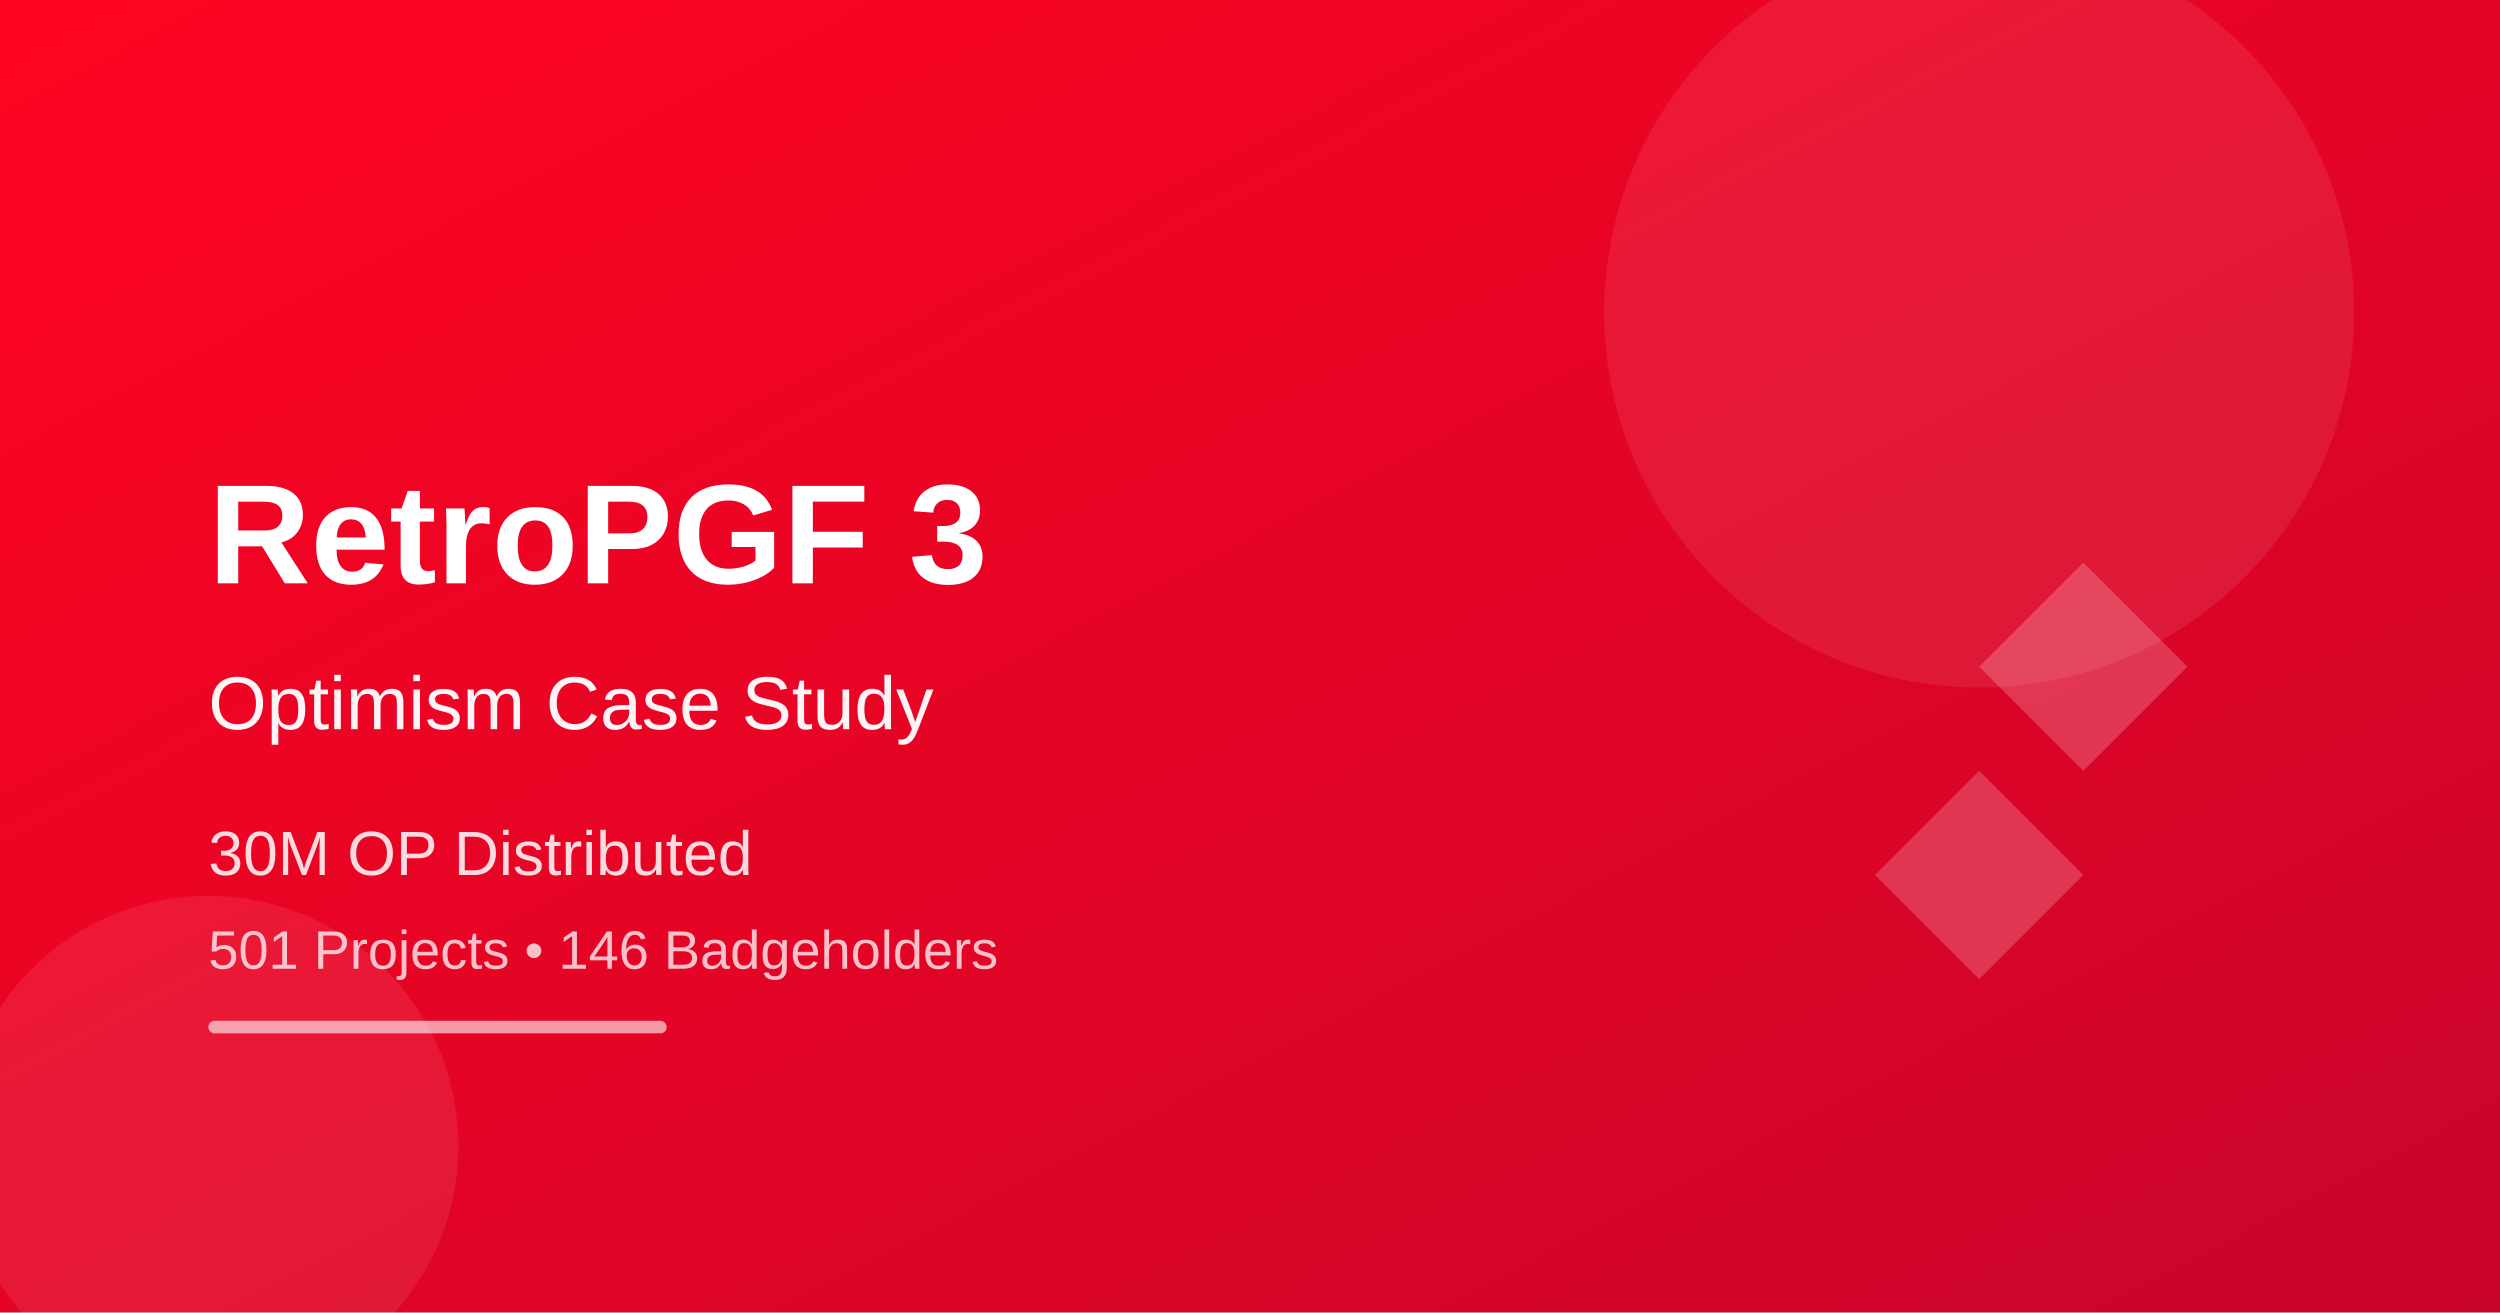
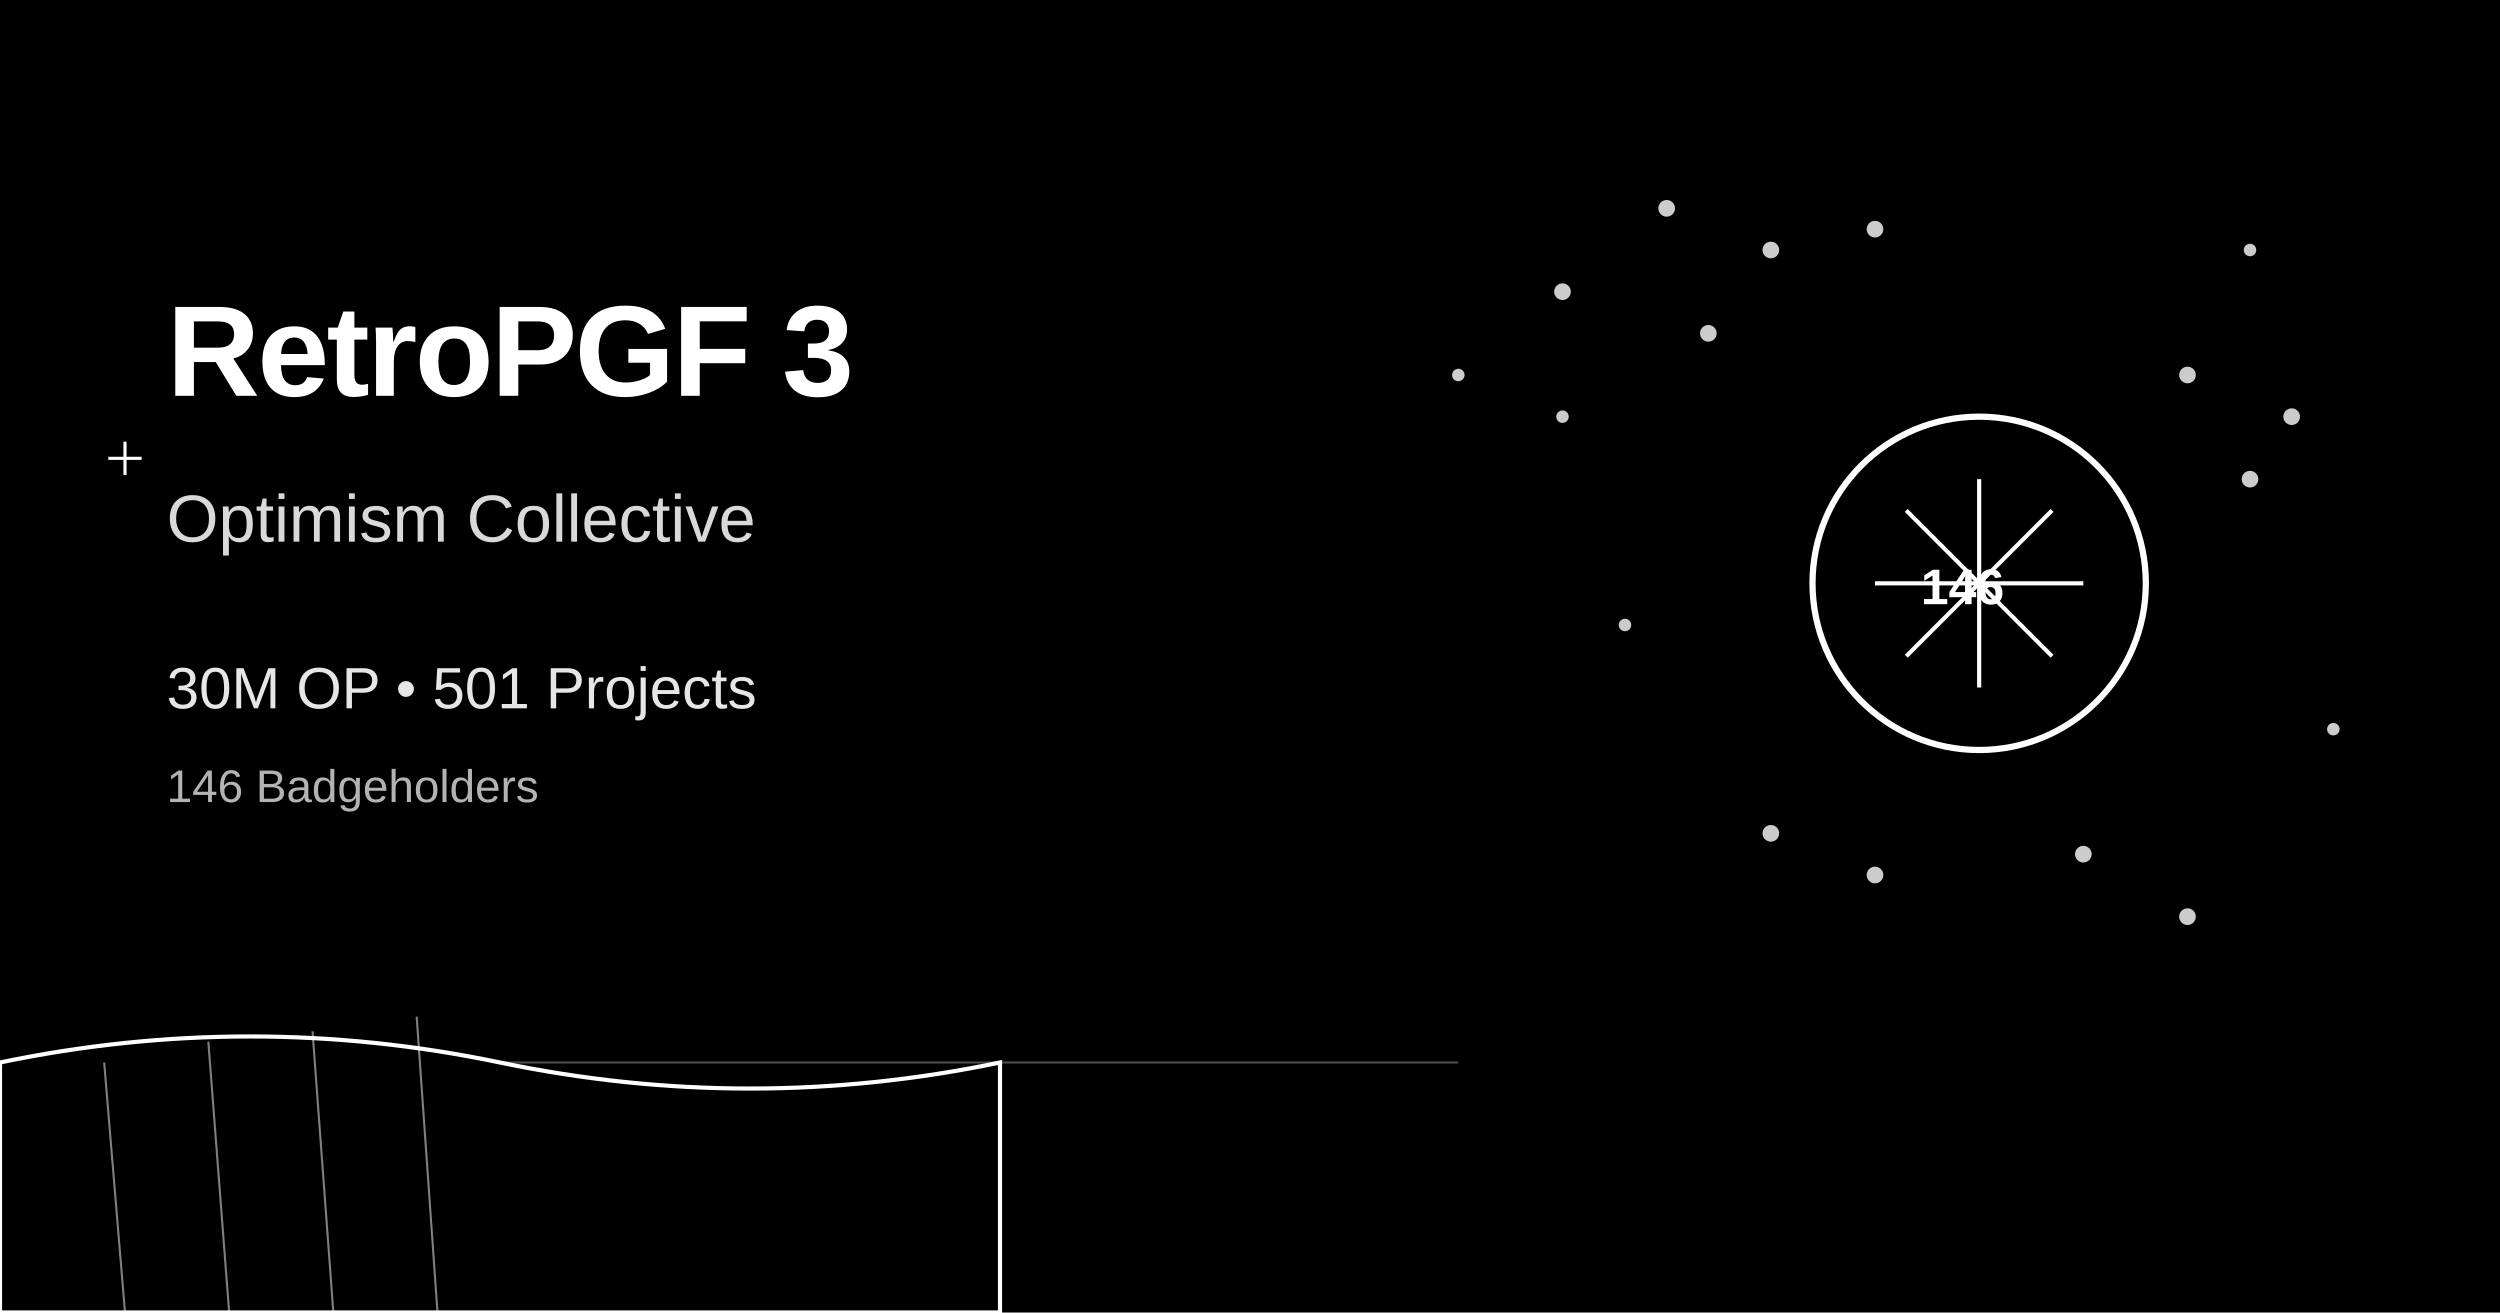
<svg xmlns="http://www.w3.org/2000/svg" width="1200" height="630" viewBox="0 0 1200 630">
-   <defs>
-     <linearGradient id="rpgf3-cs-bg" x1="0%" y1="0%" x2="100%" y2="100%">
-       <stop offset="0%" style="stop-color:#FF0420" />
-       <stop offset="100%" style="stop-color:#c9042b" />
-     </linearGradient>
-   </defs>
-   <rect width="1200" height="630" fill="url(#rpgf3-cs-bg)" />
-   <circle cx="950" cy="150" r="180" fill="white" opacity="0.08" />
-   <circle cx="100" cy="550" r="120" fill="white" opacity="0.08" />
-   <g opacity="0.2">
-     <polygon points="900,420 950,370 1000,420 950,470" fill="white" />
-     <polygon points="950,320 1000,270 1050,320 1000,370" fill="white" />
+   <rect width="1200" height="630" fill="#000000" />
+   <g transform="translate(950, 280)">
+     <circle cx="0" cy="0" r="80" fill="#000000" stroke="#FFFFFF" stroke-width="3" />
+     <g transform="translate(0, 0)">
+       <line x1="0" y1="-50" x2="0" y2="50" stroke="#FFFFFF" stroke-width="2" />
+       <line x1="-50" y1="0" x2="50" y2="0" stroke="#FFFFFF" stroke-width="2" />
+       <line x1="-35" y1="-35" x2="35" y2="35" stroke="#FFFFFF" stroke-width="2" />
+       <line x1="35" y1="-35" x2="-35" y2="35" stroke="#FFFFFF" stroke-width="2" />
+     </g>
+     <text x="-28" y="10" font-family="Arial, sans-serif" font-size="24" font-weight="bold" fill="#FFFFFF">146</text>
  </g>
-   <text x="100" y="280" font-family="Arial, sans-serif" font-size="68" font-weight="bold" fill="white">RetroPGF 3</text>
-   <text x="100" y="350" font-family="Arial, sans-serif" font-size="36" fill="white" opacity="0.95" font-weight="500">Optimism Case Study</text>
-   <text x="100" y="420" font-family="Arial, sans-serif" font-size="30" fill="white" opacity="0.85">30M OP Distributed</text>
-   <text x="100" y="465" font-family="Arial, sans-serif" font-size="26" fill="white" opacity="0.75">501 Projects • 146 Badgeholders</text>
-   <rect x="100" y="490" width="220" height="6" fill="white" opacity="0.6" rx="3" />
+   <g opacity="0.8">
+     <circle cx="800" cy="100" r="4" fill="#FFFFFF" />
+     <circle cx="850" cy="120" r="4" fill="#FFFFFF" />
+     <circle cx="900" cy="110" r="4" fill="#FFFFFF" />
+     <circle cx="750" cy="140" r="4" fill="#FFFFFF" />
+     <circle cx="820" cy="160" r="4" fill="#FFFFFF" />
+     <circle cx="1050" cy="180" r="4" fill="#FFFFFF" />
+     <circle cx="1100" cy="200" r="4" fill="#FFFFFF" />
+     <circle cx="1080" cy="230" r="4" fill="#FFFFFF" />
+     <circle cx="850" cy="400" r="4" fill="#FFFFFF" />
+     <circle cx="900" cy="420" r="4" fill="#FFFFFF" />
+     <circle cx="1000" cy="410" r="4" fill="#FFFFFF" />
+     <circle cx="1050" cy="440" r="4" fill="#FFFFFF" />
+     <circle cx="700" cy="180" r="3" fill="#FFFFFF" />
+     <circle cx="750" cy="200" r="3" fill="#FFFFFF" />
+     <circle cx="1120" cy="350" r="3" fill="#FFFFFF" />
+     <circle cx="780" cy="300" r="3" fill="#FFFFFF" />
+     <circle cx="1080" cy="120" r="3" fill="#FFFFFF" />
+   </g>
+   <line x1="0" y1="510" x2="700" y2="510" stroke="#FFFFFF" stroke-width="1" opacity="0.3" />
+   <path d="M 0 510 Q 120 485 240 510 T 480 510 L 480 630 L 0 630 Z" fill="#000000" stroke="#FFFFFF" stroke-width="2" />
+   <g opacity="0.5">
+     <line x1="50" y1="510" x2="60" y2="630" stroke="#FFFFFF" stroke-width="1" />
+     <line x1="100" y1="500" x2="110" y2="630" stroke="#FFFFFF" stroke-width="1" />
+     <line x1="150" y1="495" x2="160" y2="630" stroke="#FFFFFF" stroke-width="1" />
+     <line x1="200" y1="488" x2="210" y2="630" stroke="#FFFFFF" stroke-width="1" />
+   </g>
+   <text x="80" y="190" font-family="Arial, sans-serif" font-size="62" font-weight="bold" fill="#FFFFFF" letter-spacing="-0.02em">RetroPGF 3</text>
+   <text x="80" y="260" font-family="Arial, sans-serif" font-size="32" font-weight="500" fill="#FFFFFF" opacity="0.85">Optimism Collective</text>
+   <text x="80" y="340" font-family="Arial, sans-serif" font-size="28" fill="#FFFFFF" opacity="0.9">30M OP • 501 Projects</text>
+   <text x="80" y="385" font-family="Arial, sans-serif" font-size="22" fill="#FFFFFF" opacity="0.7">146 Badgeholders</text>
+   <g transform="translate(60, 220)">
+     <line x1="0" y1="-8" x2="0" y2="8" stroke="#FFFFFF" stroke-width="1.5" />
+     <line x1="-8" y1="0" x2="8" y2="0" stroke="#FFFFFF" stroke-width="1.5" />
+   </g>
</svg>
